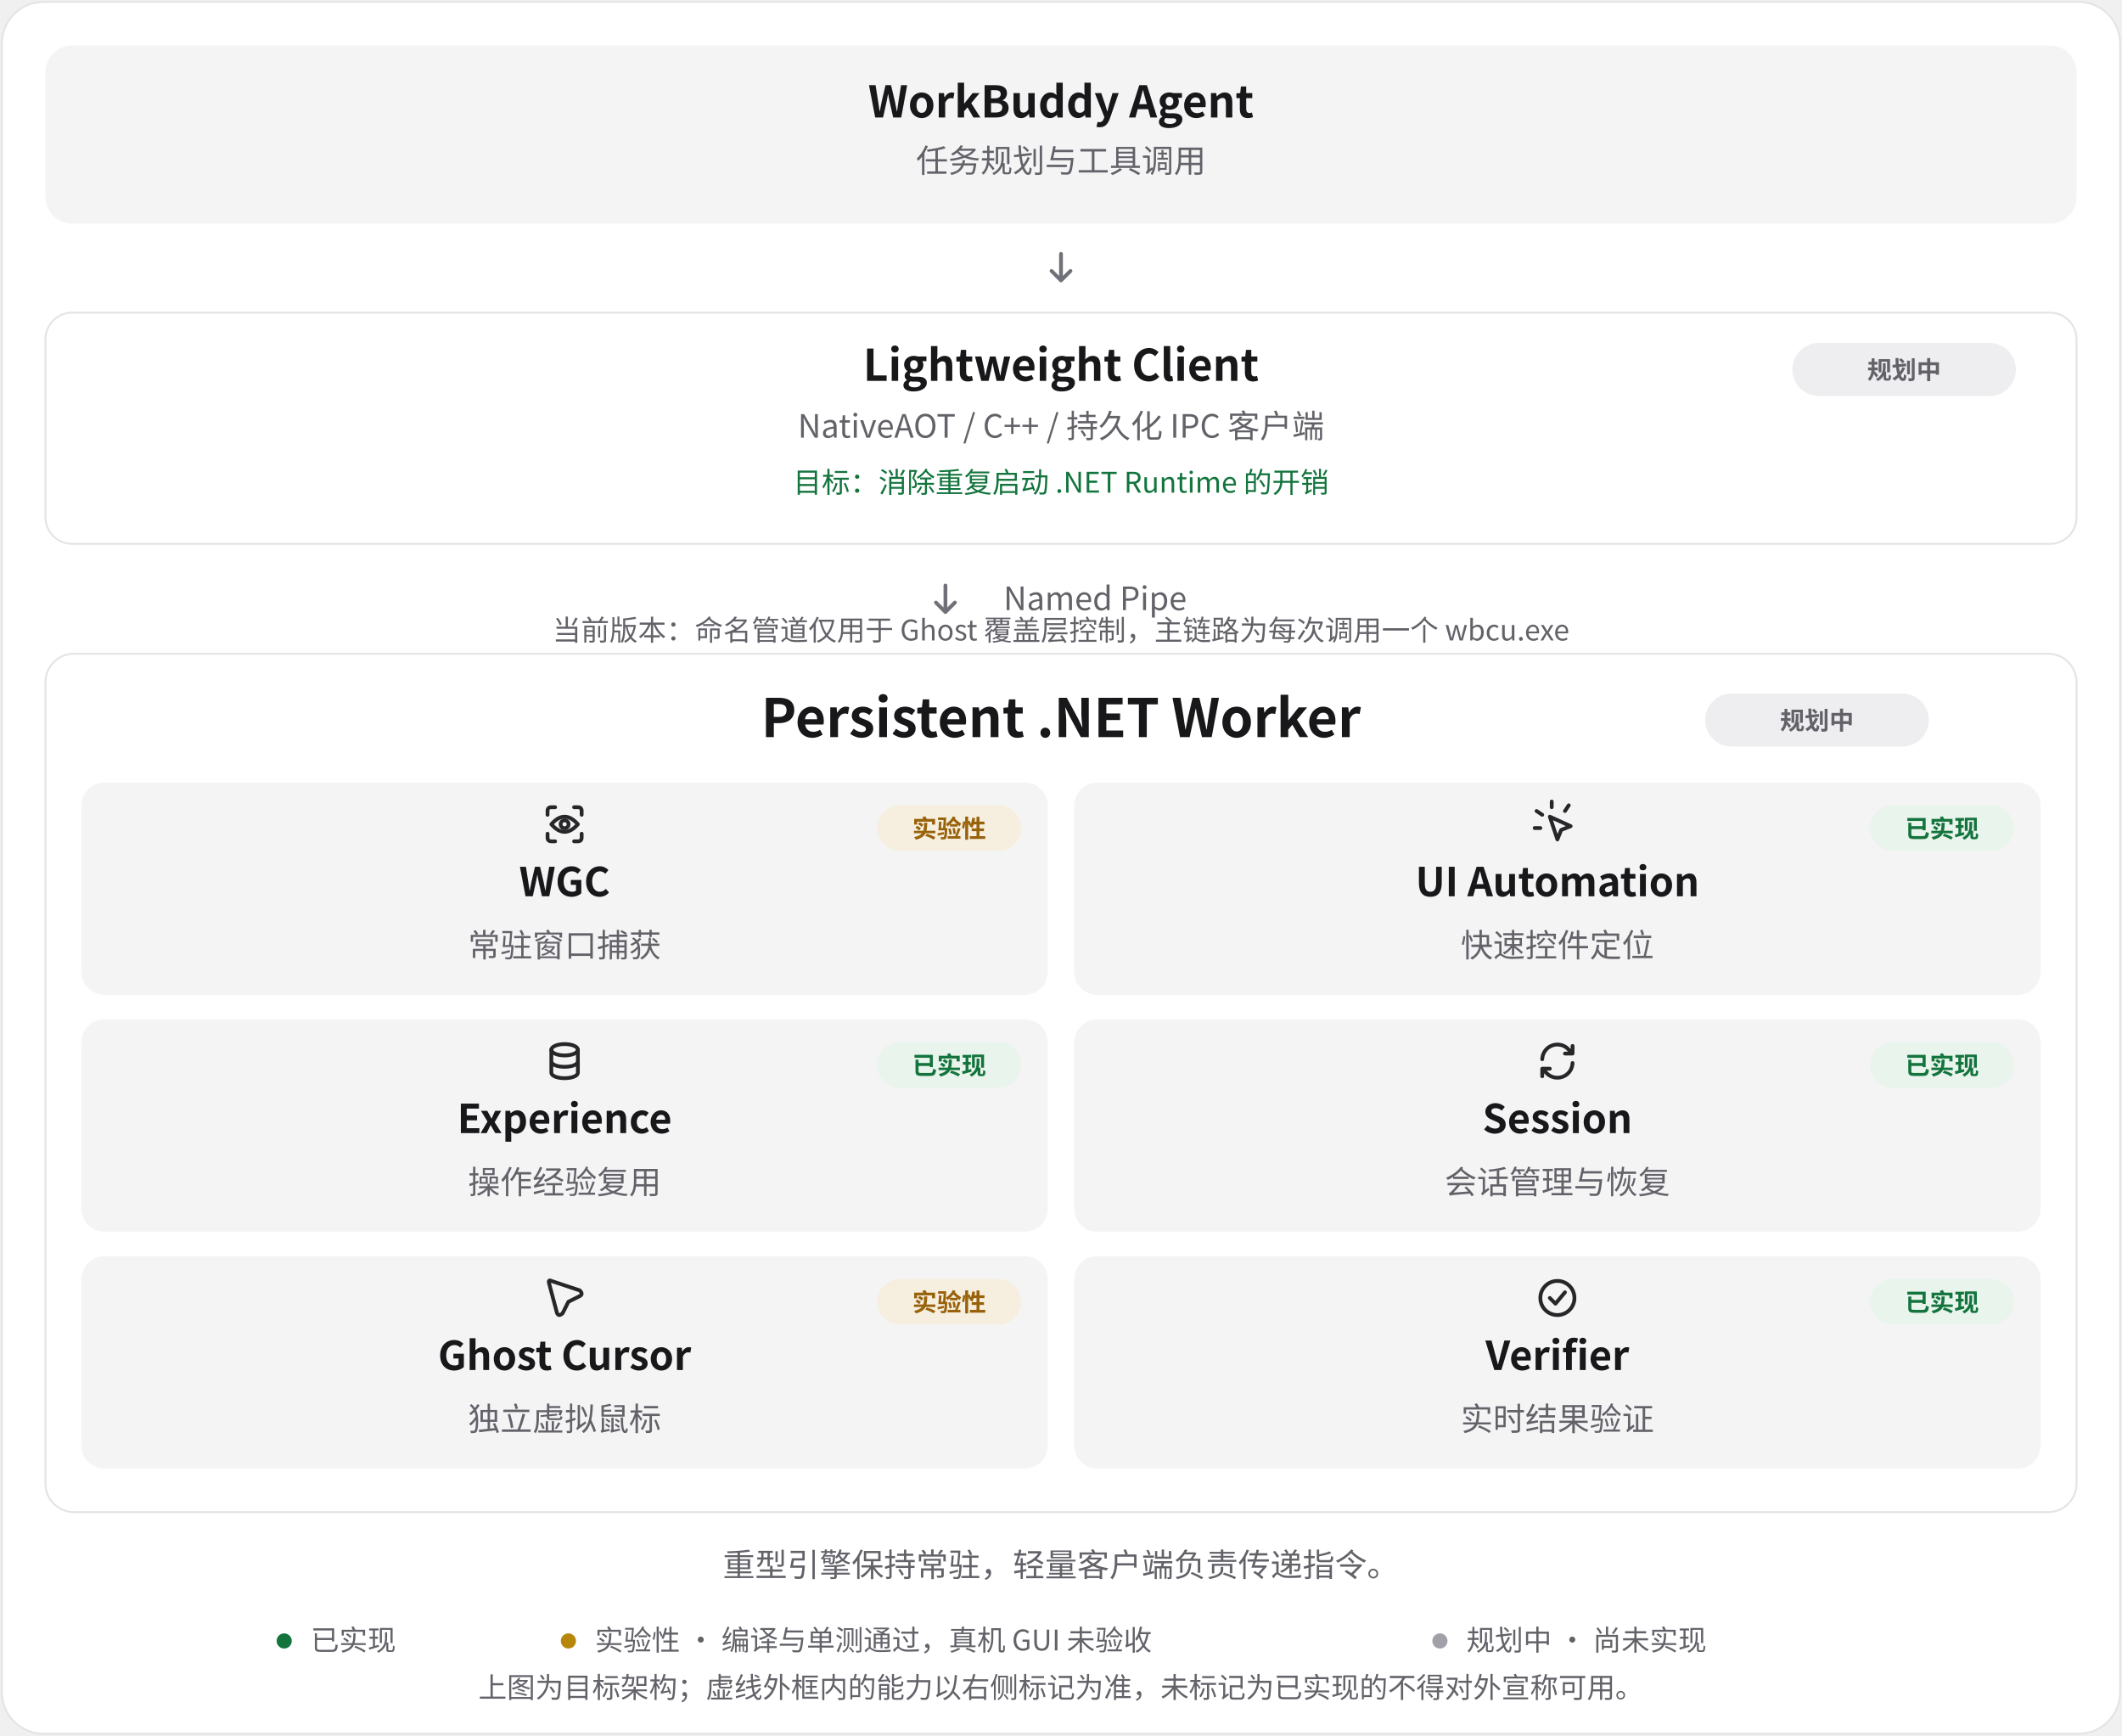
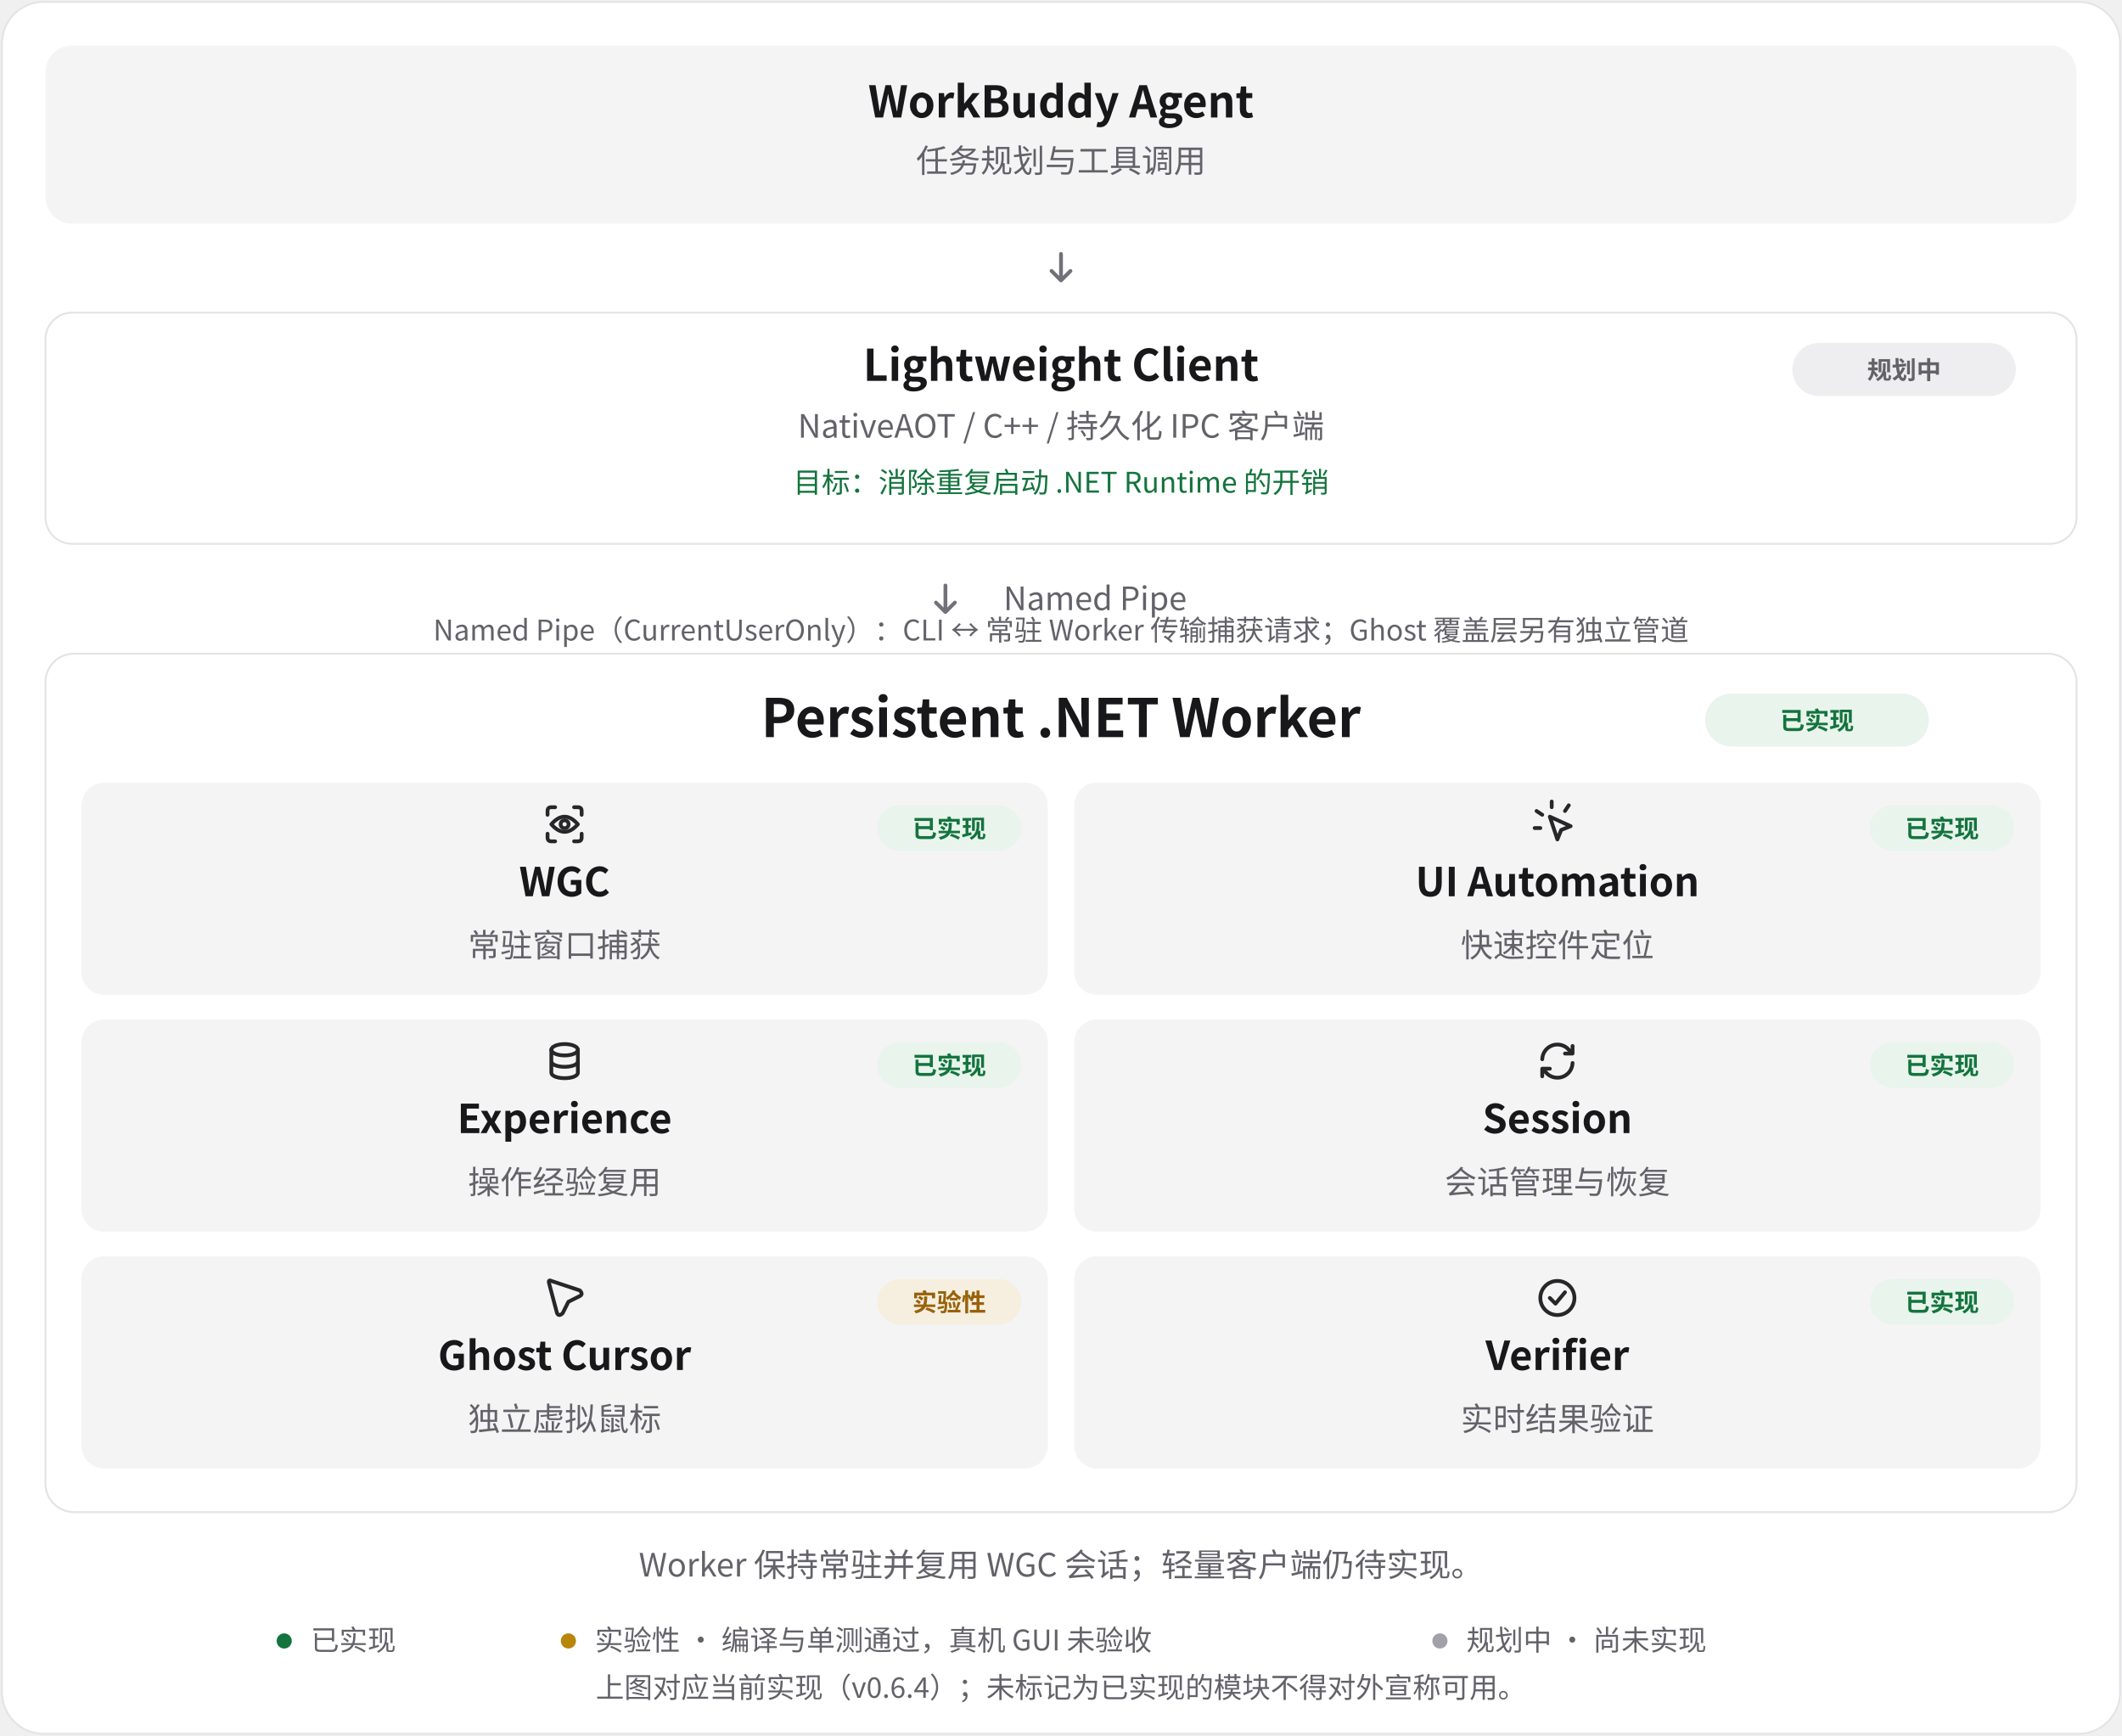
<svg xmlns="http://www.w3.org/2000/svg" xmlns:xlink="http://www.w3.org/1999/xlink" width="1120" height="916" viewBox="0 0 1120 916" role="img" aria-labelledby="title desc">
  <defs>
    <style>
      .bg{fill:#ffffff;stroke:#e4e4e7}.panel{fill:#ffffff;stroke:#e4e4e7}.tile{fill:#f4f4f5}.main{fill:#18181b}.muted{fill:#626269}.accent{fill:#13743d}.line{fill:none;stroke:#27272a;stroke-width:2;stroke-linecap:round;stroke-linejoin:round}.arrow{stroke:#71717a;stroke-width:2;stroke-linecap:round;stroke-linejoin:round;fill:none}
      text{font-family:'Noto Sans CJK SC','Microsoft YaHei','PingFang SC','Segoe UI',sans-serif;text-anchor:middle} .head{font-weight:650;font-size:23px}.sub{font-size:17px}.small{font-size:15px}.worker{font-size:28px;font-weight:700}.label{font-size:21px;font-weight:650}.tile-sub{font-size:17px}
      .pill{font-size:13px;font-weight:640;text-anchor:middle}
      .pill-ok{fill:#e8f4ec}.pill-ok-t{fill:#13743d}
      .pill-exp{fill:#f6efdf}.pill-exp-t{fill:#98620a}
      .pill-plan{fill:#eeeef0}.pill-plan-t{fill:#626269}
      .dot-ok{fill:#13743d}.dot-exp{fill:#b8860b}.dot-plan{fill:#a1a1aa}
      .foot{font-size:15px}.left{text-anchor:start}
      @media (prefers-color-scheme:dark){.bg,.panel{fill:#0d1117;stroke:#30363d}.tile{fill:#161b22}.main{fill:#f0f6fc}.muted{fill:#a5adb7}.accent{fill:#56d364}.line{stroke:#e6edf3}.arrow{stroke:#8b949e}
        .pill-ok{fill:#122a1c}.pill-ok-t{fill:#56d364}
        .pill-exp{fill:#2a2314}.pill-exp-t{fill:#d9a84a}
        .pill-plan{fill:#1c2128}.pill-plan-t{fill:#a5adb7}
        .dot-ok{fill:#56d364}.dot-exp{fill:#d9a84a}.dot-plan{fill:#6e7681}}
    </style>
    <g id="eye" class="line">
      <path d="M-9-5v-2q0-2 2-2h2M5-9h2q2 0 2 2v2M9 5v2q0 2-2 2H5M-5 9h-2q-2 0-2-2V5" />
      <path d="M-7 0Q0-8 7 0Q0 8-7 0Z" />
      <circle r="2.1" />
    </g>
    <g id="click" class="line">
      <path d="M-4-5l11 5-5 2-2 5zM-8-6l-3-2M-3-10v-3M4-8l2-3M-9 1h-3" />
    </g>
    <g id="db" class="line">
      <ellipse cy="-6" rx="7" ry="3" />
      <path d="M-7-6V6c0 4 14 4 14 0V-6M-7 0c0 4 14 4 14 0" />
    </g>
    <g id="refresh" class="line">
      <path d="M-8-1a8 8 0 0 1 13-6l3 3M8-8v4H4M8 1a8 8 0 0 1-13 6l-3-3M-8 8V4h4" />
    </g>
    <g id="cursor" class="line">
      <path d="M-7-9q-2-1-1 2l4 15q1 2 3 0l3-6 6-3q2-1 0-3z" />
    </g>
    <g id="check" class="line">
      <circle r="9" />
      <path d="M-4 0l3 3 5-6" />
    </g>
    <g id="down" class="arrow">
      <path d="M0-7V7M-5 2l5 5 5-5" />
    </g>
  </defs>
  <rect class="bg" x="1" y="1" width="1118" height="914" rx="22" />
  <rect class="tile" x="24" y="24" width="1072" height="94" rx="14" />
  <text class="main head" x="560" y="62">WorkBuddy Agent</text>
  <text class="muted sub" x="560" y="91">任务规划与工具调用</text>
  <use xlink:href="#down" x="560" y="141" />
  <rect class="panel" x="24" y="165" width="1072" height="122" rx="14" />
  <text class="main head" x="560" y="201">Lightweight Client</text>
  <rect class="pill pill-plan" x="946" y="181" width="118" height="28" rx="14" />
  <text class="pill pill-plan-t" x="1005" y="200">规划中</text>
  <text class="muted sub" x="560" y="231">NativeAOT / C++ / 持久化 IPC 客户端</text>
  <text class="accent small" x="560" y="260">目标：消除重复启动 .NET Runtime 的开销</text>
  <use xlink:href="#down" x="499" y="316" />
  <text class="muted sub" x="578" y="322">Named Pipe</text>
-   <text class="muted foot" x="560" y="338">当前版本：命名管道仅用于 Ghost 覆盖层控制，主链路为每次调用一个 wbcu.exe</text>
+   <text class="muted foot" x="560" y="338">Named Pipe（CurrentUserOnly）：CLI ↔ 常驻 Worker 传输捕获请求；Ghost 覆盖层另有独立管道</text>
  <rect class="panel" x="24" y="345" width="1072" height="453" rx="15" />
  <text class="main worker" x="560" y="389">Persistent .NET Worker</text>
-   <rect class="pill pill-plan" x="900" y="366" width="118" height="28" rx="14" />
-   <text class="pill pill-plan-t" x="959" y="385">规划中</text>
+   <rect class="pill pill-ok" x="900" y="366" width="118" height="28" rx="14" />
+   <text class="pill pill-ok-t" x="959" y="385">已实现</text>
  <g>
    <rect class="tile" x="43" y="413" width="510" height="112" rx="12" />
    <use xlink:href="#eye" x="298" y="435" />
    <text class="main label" x="298" y="473">WGC</text>
    <text class="muted tile-sub" x="298" y="505">常驻窗口捕获</text>
-     <rect class="pill pill-exp" x="463" y="425" width="76" height="24" rx="12" />
-     <text class="pill pill-exp-t" x="501" y="442">实验性</text>
+     <rect class="pill pill-ok" x="463" y="425" width="76" height="24" rx="12" />
+     <text class="pill pill-ok-t" x="501" y="442">已实现</text>
    <rect class="tile" x="567" y="413" width="510" height="112" rx="12" />
    <use xlink:href="#click" x="822" y="436" />
    <text class="main label" x="822" y="473">UI Automation</text>
    <text class="muted tile-sub" x="822" y="505">快速控件定位</text>
    <rect class="pill pill-ok" x="987" y="425" width="76" height="24" rx="12" />
    <text class="pill pill-ok-t" x="1025" y="442">已实现</text>
    <rect class="tile" x="43" y="538" width="510" height="112" rx="12" />
    <use xlink:href="#db" x="298" y="560" />
    <text class="main label" x="298" y="598">Experience</text>
    <text class="muted tile-sub" x="298" y="630">操作经验复用</text>
    <rect class="pill pill-ok" x="463" y="550" width="76" height="24" rx="12" />
    <text class="pill pill-ok-t" x="501" y="567">已实现</text>
    <rect class="tile" x="567" y="538" width="510" height="112" rx="12" />
    <use xlink:href="#refresh" x="822" y="560" />
    <text class="main label" x="822" y="598">Session</text>
    <text class="muted tile-sub" x="822" y="630">会话管理与恢复</text>
    <rect class="pill pill-ok" x="987" y="550" width="76" height="24" rx="12" />
    <text class="pill pill-ok-t" x="1025" y="567">已实现</text>
    <rect class="tile" x="43" y="663" width="510" height="112" rx="12" />
    <use xlink:href="#cursor" x="298" y="685" />
    <text class="main label" x="298" y="723">Ghost Cursor</text>
    <text class="muted tile-sub" x="298" y="755">独立虚拟鼠标</text>
    <rect class="pill pill-exp" x="463" y="675" width="76" height="24" rx="12" />
    <text class="pill pill-exp-t" x="501" y="692">实验性</text>
    <rect class="tile" x="567" y="663" width="510" height="112" rx="12" />
    <use xlink:href="#check" x="822" y="685" />
    <text class="main label" x="822" y="723">Verifier</text>
    <text class="muted tile-sub" x="822" y="755">实时结果验证</text>
    <rect class="pill pill-ok" x="987" y="675" width="76" height="24" rx="12" />
    <text class="pill pill-ok-t" x="1025" y="692">已实现</text>
  </g>
-   <text class="muted sub" x="560" y="832">重型引擎保持常驻，轻量客户端负责传递指令。</text>
+   <text class="muted sub" x="560" y="832">Worker 保持常驻并复用 WGC 会话；轻量客户端仍待实现。</text>
  <g>
    <circle class="dot-ok" cx="150" cy="866" r="4" />
    <text class="muted foot left" x="164" y="871">已实现</text>
    <circle class="dot-exp" cx="300" cy="866" r="4" />
    <text class="muted foot left" x="314" y="871">实验性 · 编译与单测通过，真机 GUI 未验收</text>
    <circle class="dot-plan" cx="760" cy="866" r="4" />
    <text class="muted foot left" x="774" y="871">规划中 · 尚未实现</text>
  </g>
-   <text class="muted foot" x="560" y="896">上图为目标架构；虚线外框内的能力以右侧标记为准，未标记为已实现的不得对外宣称可用。</text>
+   <text class="muted foot" x="560" y="896">上图对应当前实现（v0.6.4）；未标记为已实现的模块不得对外宣称可用。</text>
</svg>
